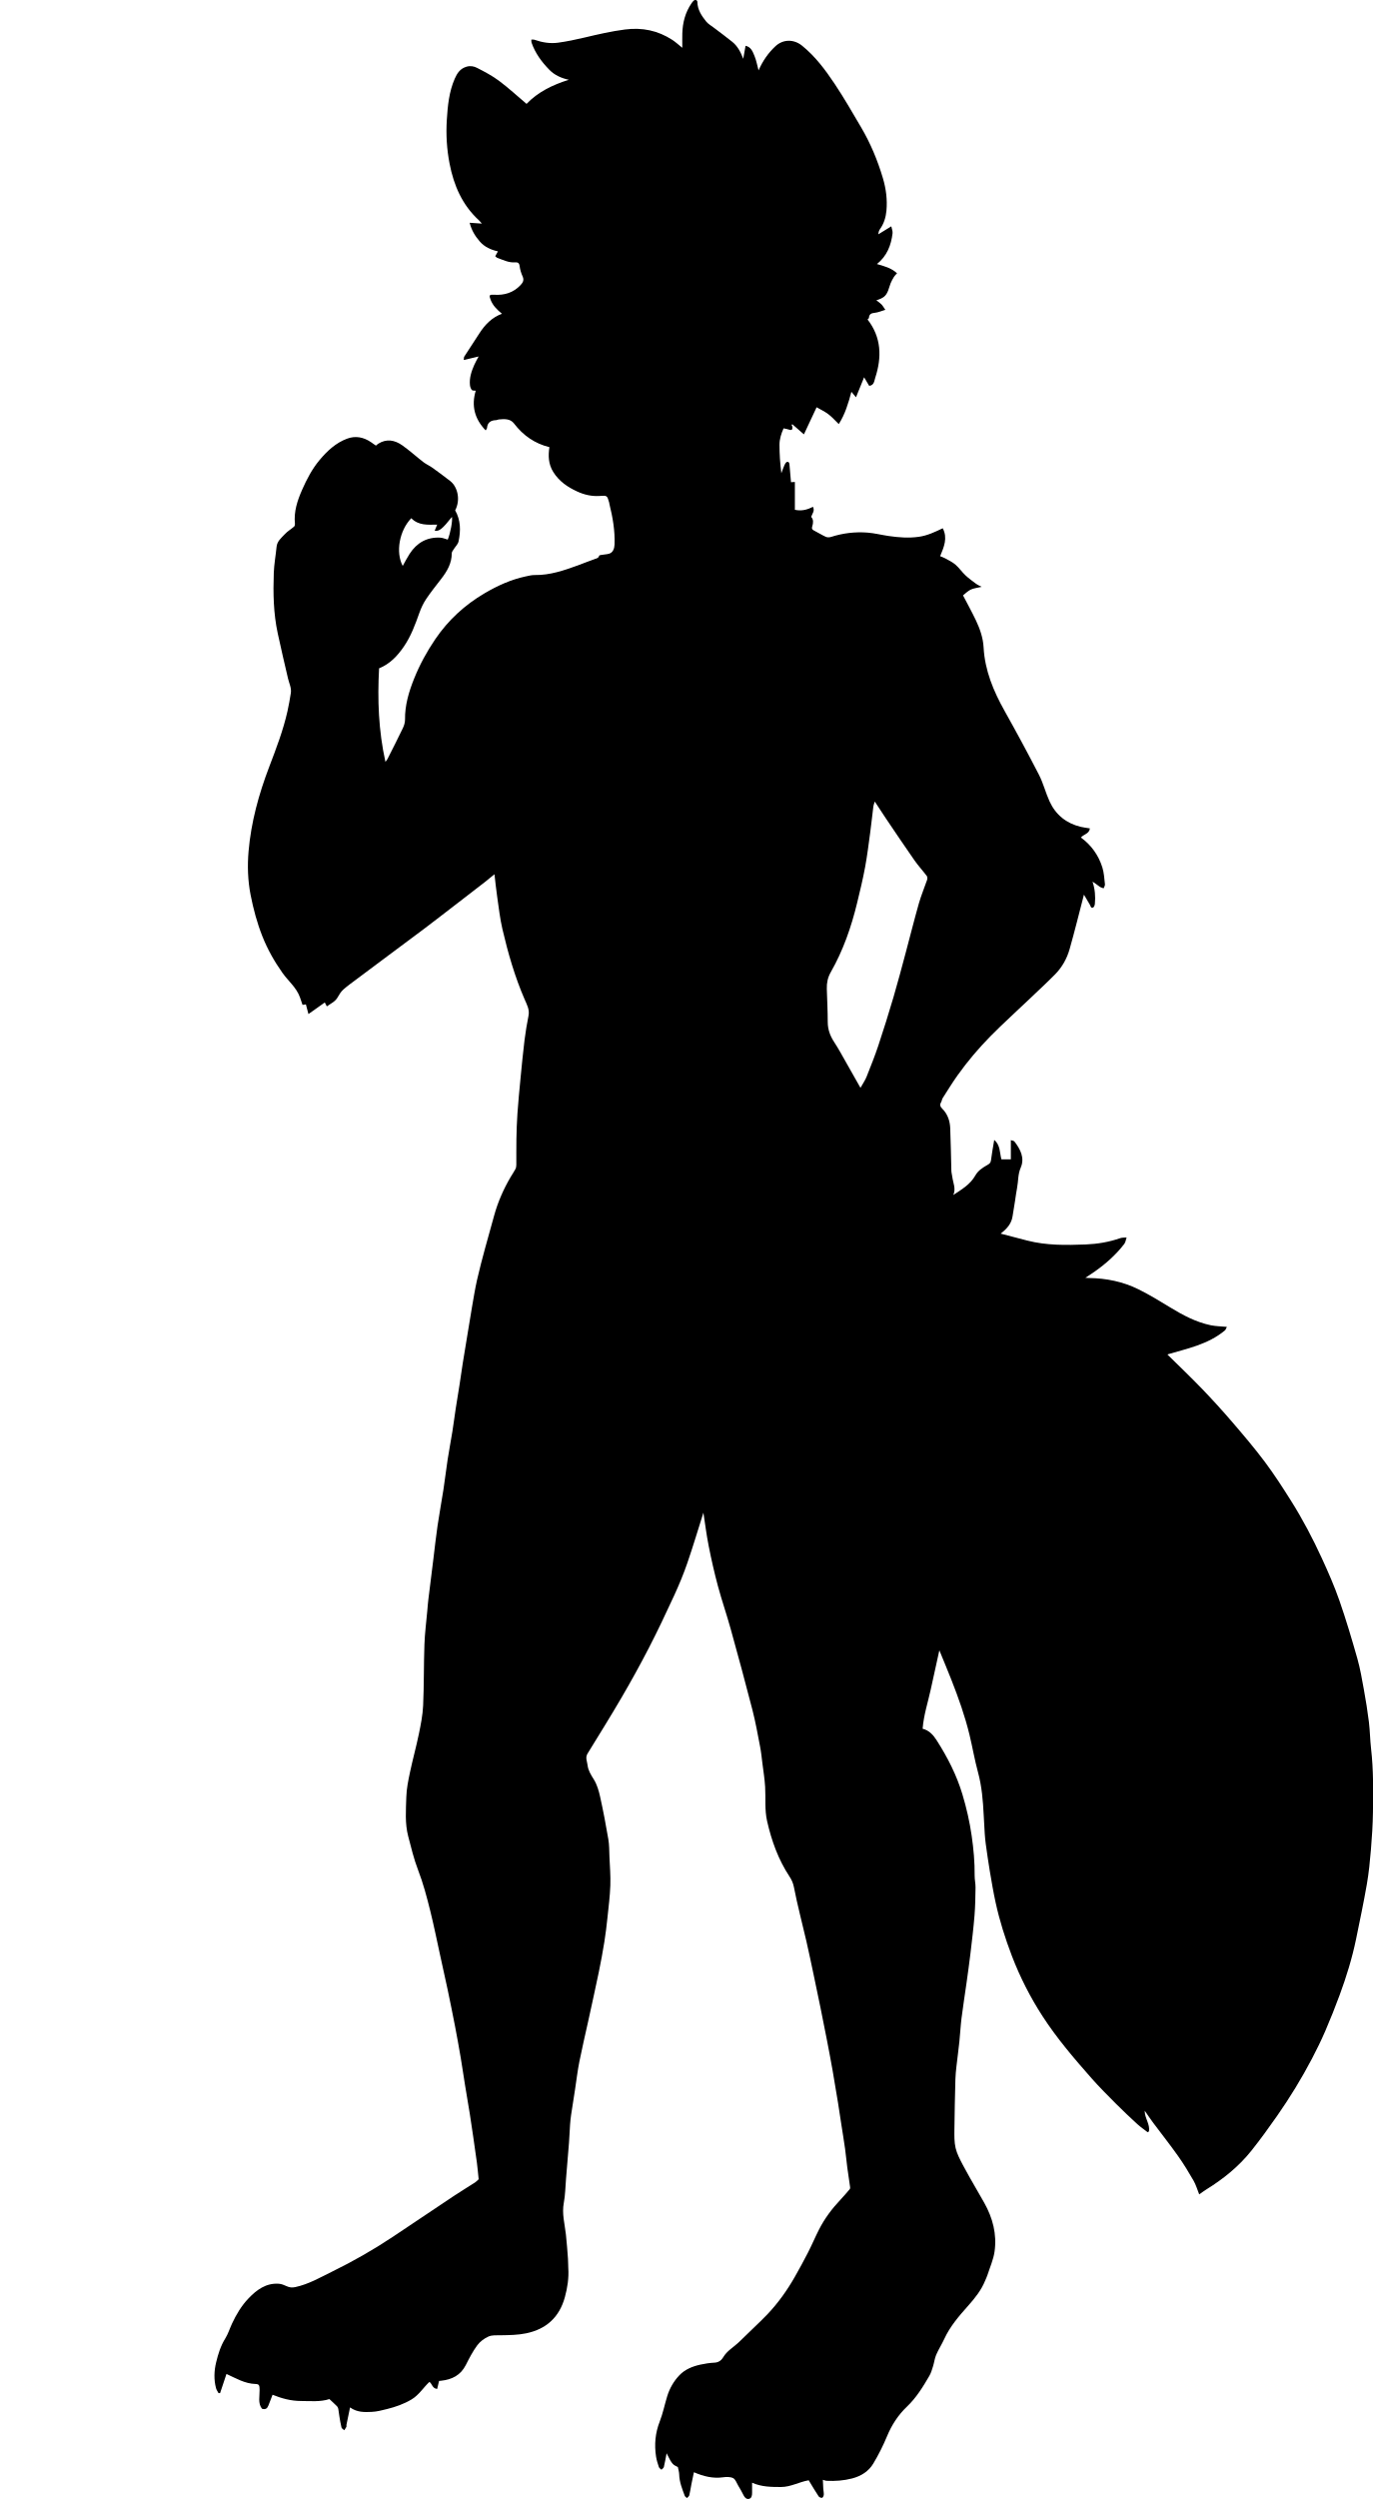
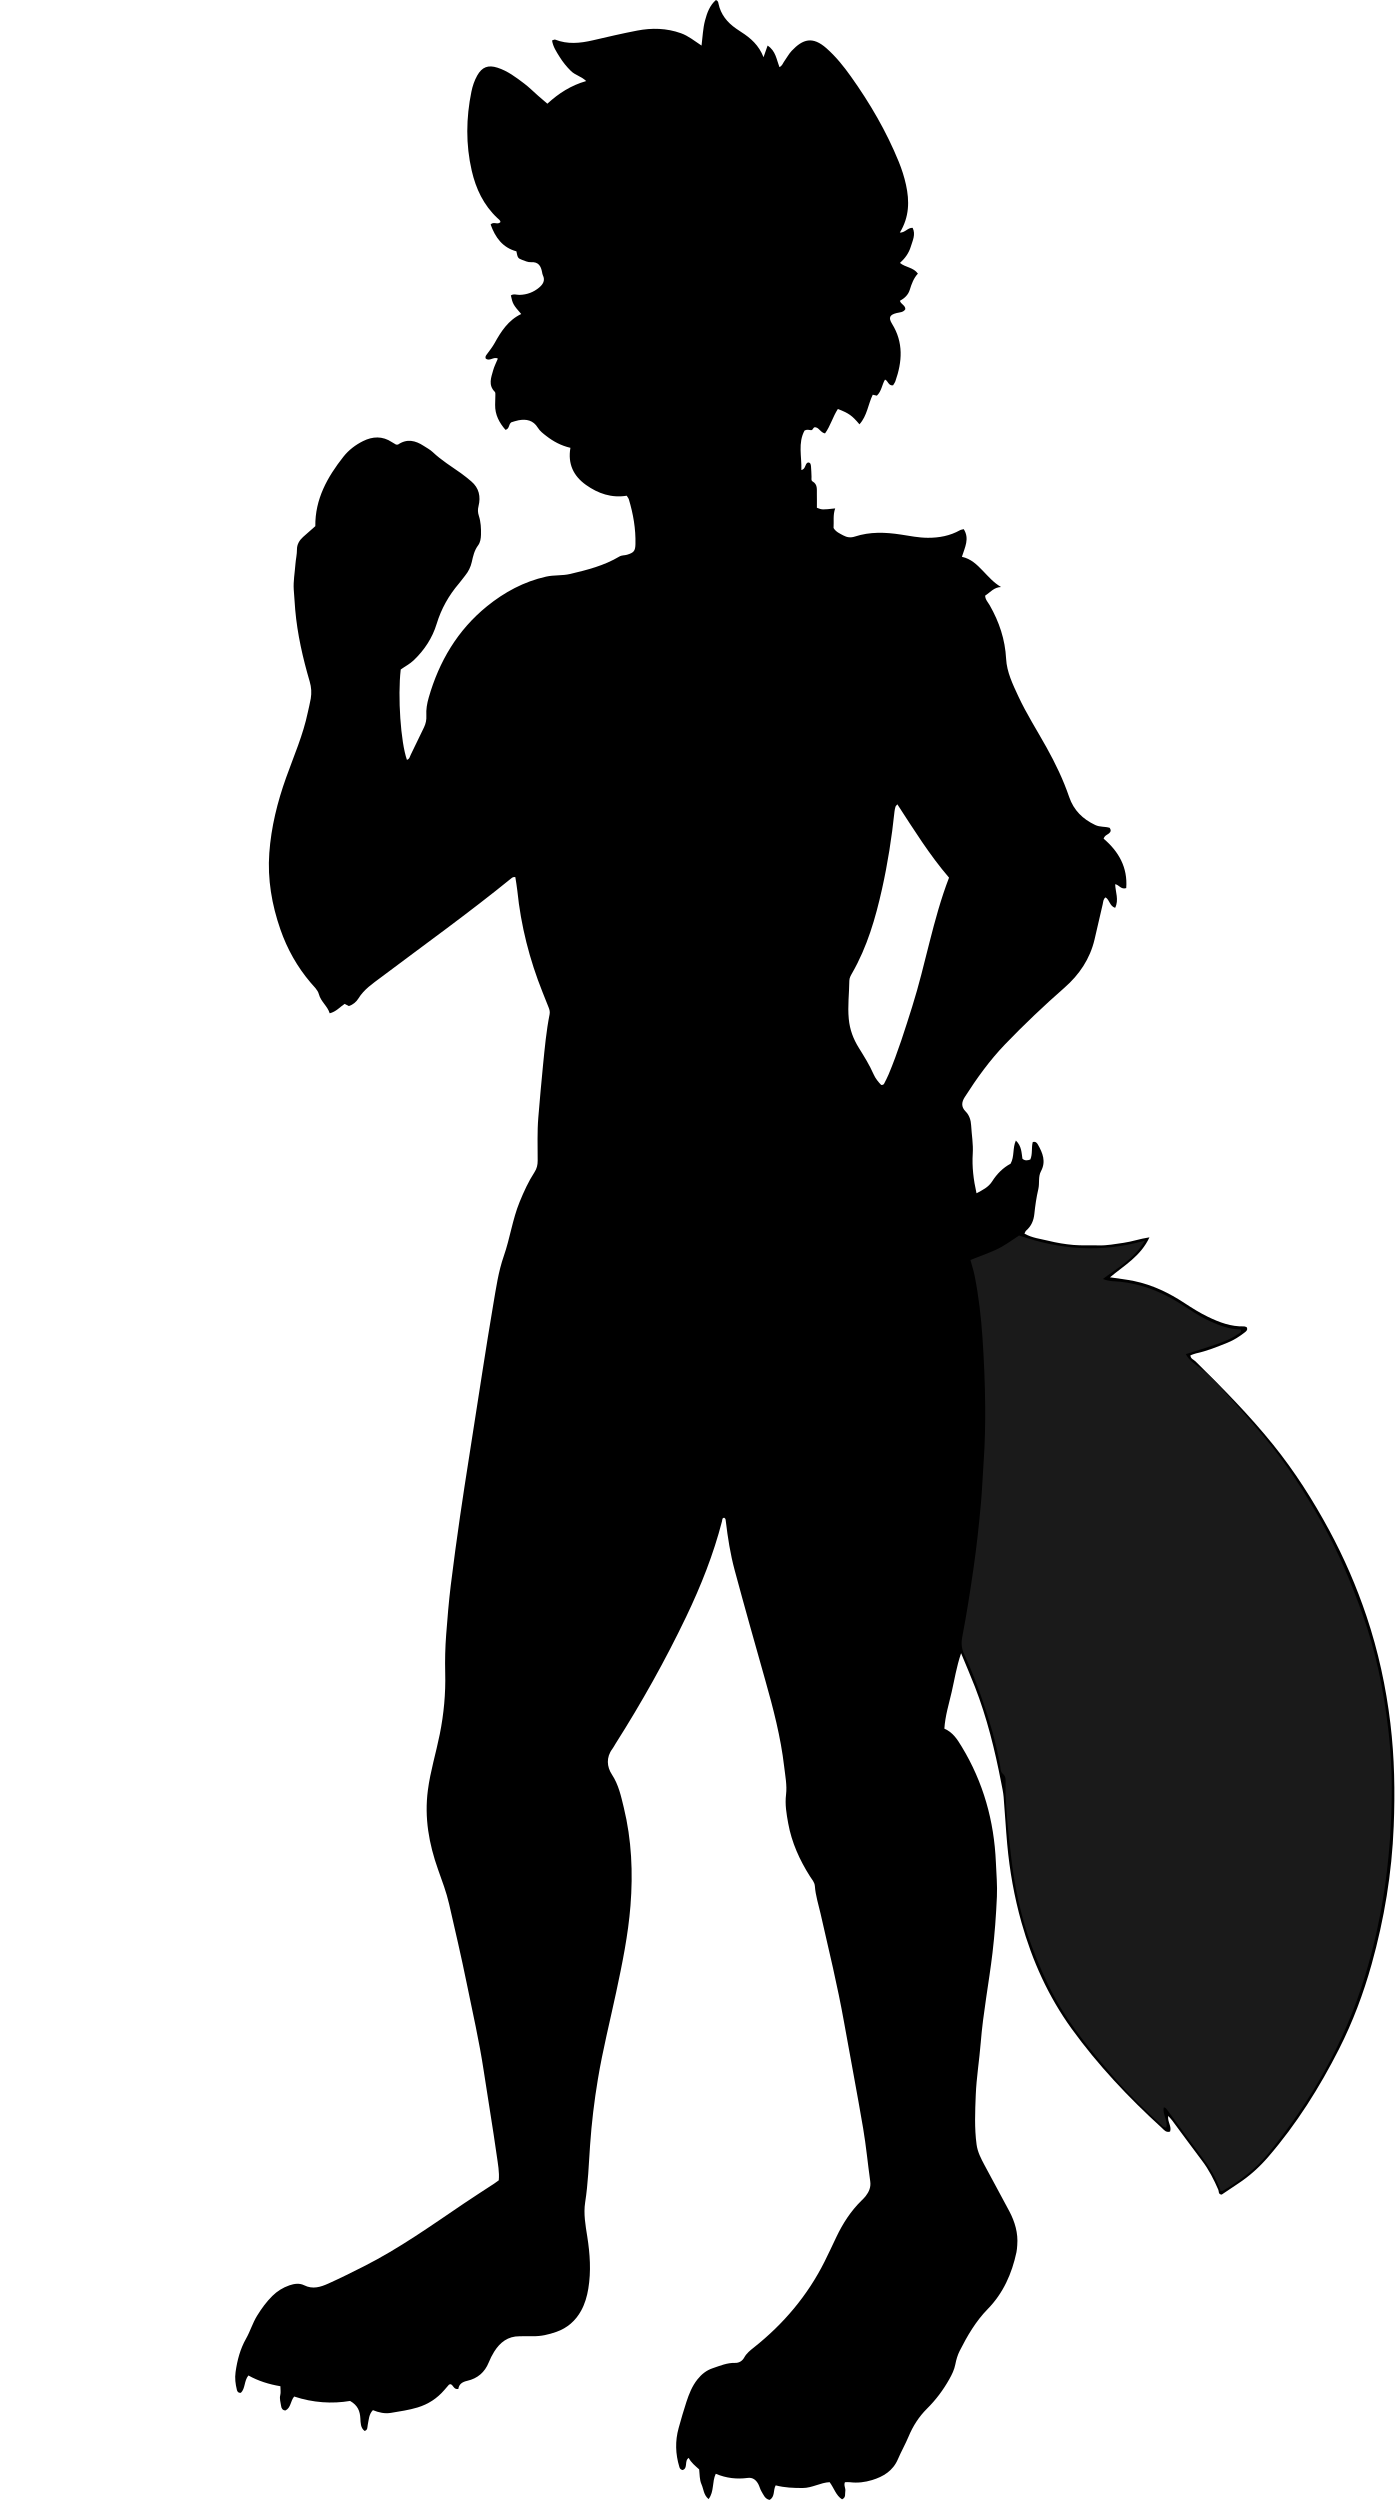
- <svg xmlns="http://www.w3.org/2000/svg" version="1.1" id="Layer_1" x="0px" y="0px" viewBox="0 0 1357.64 2470.24" style="enable-background:new 0 0 1357.64 2470.24;" xml:space="preserve">
+ <svg xmlns="http://www.w3.org/2000/svg" version="1.1" id="Layer_1" x="0px" y="0px" viewBox="0 0 1377.8 2470.23" style="enable-background:new 0 0 1377.8 2470.23;" xml:space="preserve">
+   <style type="text/css">
+ 	.st0{fill:#1A1A1A;}
+ </style>
  <g>
-     <path d="M434.15,2353.54c-0.71,3.01-1.29,5.44-1.87,7.9c-4.92-0.47-4.92-5.12-7.66-6.96c-6.07,5.63-10.29,12.95-17.76,17.39   c-7.58,4.51-15.63,7.31-24.01,9.41c-5.04,1.27-10.19,2.64-15.33,2.85c-6.99,0.29-14.23,0.66-21.39-4.41   c-1.3,6.23-2.45,11.73-3.56,17.23c-0.13,0.64,0.2,1.44-0.07,1.97c-0.58,1.18-1.41,2.25-2.14,3.36c-0.93-0.91-2.42-1.68-2.7-2.75   c-0.93-3.62-1.47-7.34-2.08-11.04c-0.4-2.42-0.62-4.87-1.07-7.28c-0.17-0.91-0.58-1.92-1.21-2.56c-2.38-2.41-4.91-4.68-7.57-7.18   c-9.11,2.95-18.74,1.91-28.32,1.88c-9.78-0.03-19.02-2.56-27.9-6.15c-1.45,3.75-2.81,7.2-4.12,10.66c-1.1,2.9-2.97,4.28-6.38,3.13   c-4.2-5.55-2.19-12.21-2.32-18.49c-0.09-4.41-0.19-5.83-4.02-5.95c-10.6-0.32-19.33-5.61-28.74-9.92   c-2.11,6.31-4.21,12.61-6.31,18.92c-0.51,0.02-1.02,0.03-1.53,0.05c-0.85-1.63-2.02-3.17-2.48-4.9   c-2.26-8.51-1.93-17.11,0.11-25.56c1.98-8.21,4.44-16.24,9.02-23.57c2.82-4.52,4.39-9.79,6.66-14.67   c4.23-9.09,9.39-17.71,16.28-24.93c8.02-8.4,17.26-15.34,29.89-14.52c2.66,0.17,5.37,1.25,7.83,2.4c2.82,1.33,5.34,1.61,8.5,0.94   c13.29-2.82,24.85-9.62,36.82-15.48c20.55-10.08,40.41-21.4,59.47-34.08c20.24-13.47,40.37-27.1,60.61-40.56   c6.92-4.6,14.05-8.88,21.03-13.4c1.36-0.88,2.45-2.19,3.47-3.12c-0.59-5.68-1.04-11.04-1.74-16.38c-1.13-8.59-2.4-17.17-3.65-25.74   c-1.08-7.44-2.15-14.89-3.34-22.31c-1.55-9.67-3.24-19.32-4.8-28.99c-1.44-8.87-2.7-17.78-4.2-26.64   c-1.75-10.29-3.58-20.57-5.56-30.82c-2.38-12.32-4.88-24.62-7.45-36.89c-2.38-11.32-4.92-22.6-7.41-33.89   c-3.18-14.47-6.09-29.01-9.66-43.39c-3.4-13.72-6.99-27.38-12.11-40.66c-4.13-10.72-6.8-22.03-9.73-33.18   c-3.38-12.84-2.26-26.04-1.88-39.06c0.24-8.1,1.92-16.23,3.6-24.21c2.69-12.73,6.2-25.29,8.82-38.04   c1.91-9.27,3.79-18.69,4.21-28.1c0.9-20.07,0.57-40.2,1.28-60.29c0.39-11.16,1.85-22.28,2.84-33.41c0.33-3.77,0.61-7.54,1.07-11.3   c1.62-13.33,3.3-26.66,4.96-39.99c1.35-10.89,2.51-21.81,4.1-32.67c1.75-11.95,3.99-23.83,5.83-35.77   c1.52-9.86,2.63-19.79,4.15-29.66c1.44-9.35,3.24-18.65,4.74-28c1.19-7.43,2.1-14.9,3.24-22.34c1.21-7.91,2.57-15.79,3.8-23.7   c1.11-7.11,2.06-14.24,3.19-21.35c1.59-10,3.28-19.98,4.92-29.96c1.35-8.22,2.64-16.45,4.07-24.65c1.6-9.16,3.05-18.35,5.08-27.42   c2.34-10.47,5.15-20.84,7.92-31.21c2.9-10.83,6.02-21.6,8.98-32.41c3.69-13.46,9.25-26.11,16.28-38.13   c1.56-2.67,3.37-5.21,4.81-7.95c0.64-1.22,0.87-2.78,0.89-4.19c0.08-8.5-0.09-17,0.08-25.5c0.17-8.44,0.43-16.88,1.02-25.3   c0.8-11.32,1.87-22.61,2.97-33.91c1.25-12.91,2.48-25.82,4.05-38.69c0.99-8.1,2.4-16.16,3.96-24.17c1.15-5.92-1.6-10.79-3.75-15.74   c-9.78-22.49-16.53-45.94-22.08-69.73c-2.44-10.47-3.62-21.25-5.17-31.92c-1.06-7.26-1.78-14.56-2.7-22.3   c-3.13,2.56-6.07,5.07-9.12,7.44c-9.82,7.62-19.67,15.2-29.52,22.78c-10.38,7.98-20.72,16.02-31.17,23.9   c-12.01,9.06-24.12,17.98-36.19,26.97c-10.22,7.62-20.44,15.23-30.63,22.89c-4.37,3.28-8.88,6.44-12.93,10.09   c-2.25,2.03-3.96,4.81-5.46,7.5c-2.39,4.3-6.61,6.12-10.75,9.04c-0.8-1.56-1.44-2.79-2-3.88c-5.02,3.56-10.19,7.22-16.17,11.46   c-1.03-3.9-1.81-6.84-2.53-9.57c-1.4,0.23-2.35,0.38-3.3,0.53c-0.89-2.59-1.69-5.04-2.55-7.46c-3.45-9.71-11.57-16.11-17.31-24.2   c-7.98-11.25-14.67-23.1-19.78-35.93c-5.32-13.38-9.01-27.21-11.75-41.26c-2.77-14.2-3.22-28.74-1.98-43.06   c2.48-28.75,10.08-56.38,20.37-83.33c6.9-18.08,13.86-36.18,18.11-55.13c1.32-5.89,2.33-11.85,3.29-17.81   c0.81-5.07-1.62-9.59-2.74-14.35c-3.5-14.9-6.98-29.8-10.2-44.76c-4.24-19.68-4.62-39.68-3.91-59.67   c0.31-8.65,1.92-17.24,2.77-25.88c0.56-5.64,4.79-8.84,8.15-12.49c2.63-2.85,6.14-4.87,9.12-7.44c0.64-0.55,0.98-1.89,0.89-2.8   c-1.26-12.03,2.43-23.07,7.15-33.76c4.55-10.32,9.81-20.4,17.07-29.1c7.54-9.05,16.14-17.14,27.44-21.32   c8.23-3.05,16.16-1.49,23.42,3.41c1.62,1.09,3.2,2.24,4.98,3.5c0.8-0.65,1.49-1.36,2.3-1.87c8.31-5.24,16.43-3.59,23.79,1.6   c7.22,5.09,13.78,11.11,20.79,16.52c2.8,2.16,6.14,3.58,9.02,5.64c5.98,4.28,11.9,8.66,17.69,13.2c7.03,5.51,10.38,18.22,4.79,28.9   c5.53,9.74,5.58,20.23,3.32,30.78c-0.57,2.67-3.07,4.92-4.6,7.41c-0.82,1.34-2.1,2.78-2.09,4.17c0.05,9.92-4.62,17.8-10.39,25.29   c-5.08,6.61-10.33,13.12-14.96,20.03c-2.78,4.15-4.96,8.83-6.65,13.55c-4.18,11.7-8.37,23.3-15.53,33.64   c-6.3,9.1-13.57,16.93-24.34,21.28c-1.69,30.88-0.58,61.64,6.28,92.46c0.75-1.06,1.57-1.94,2.09-2.97   c5.09-10.09,10.25-20.15,15.12-30.34c1.23-2.58,2.19-5.61,2.16-8.41c-0.19-14.21,3.74-27.48,8.93-40.43   c5.54-13.84,12.64-26.87,21.05-39.22c12.79-18.79,29.09-33.74,48.63-45.24c12.72-7.49,26.02-13.56,40.53-16.67   c3.03-0.65,6.14-1.46,9.2-1.41c15.06,0.23,28.94-4.58,42.78-9.61c5.66-2.06,11.22-4.39,16.91-6.34c1.83-0.63,3.39-0.88,3.93-3.18   c0.13-0.56,2.28-0.71,3.52-0.93c2.24-0.41,4.61-0.41,6.72-1.16c3.39-1.22,4.83-4.83,4.99-8.99c0.5-13.61-1.81-26.82-5.06-39.94   c-0.12-0.48-0.12-0.98-0.25-1.45c-2.08-7.3-2.07-7.03-9.74-6.55c-7.63,0.48-15.03-1.25-21.92-4.43c-9.46-4.36-17.84-10-23.61-19.24   c-4.91-7.86-5.11-15.97-3.85-24.59c-14.36-3.5-25.9-11.45-34.99-23.39c-3.74-4.92-9.64-4.51-15.2-3.97   c-0.79,0.08-1.55,0.64-2.33,0.66c-5.14,0.14-8.69,2.04-9.17,7.73c-0.06,0.72-0.73,1.39-1.31,2.42   c-11.05-11.43-14.29-24.43-9.83-39.25c-1.37-0.2-3.22,0.08-3.83-0.66c-1.06-1.29-1.72-3.17-1.89-4.87   c-0.73-7.07,1.47-13.61,4.24-19.95c1.21-2.77,2.78-5.38,4.33-8.34c-4.9,1.16-9.54,2.26-14.71,3.49c0.23-1.77,0.09-2.71,0.48-3.32   c4.94-7.68,9.99-15.28,14.93-22.96c5.54-8.62,12.35-15.77,22.38-19.44c-4.8-3.94-8.96-8.01-11.18-13.71   c-1.79-4.59-1.35-5.41,3.34-5.09c10.22,0.69,19.17-1.98,26.33-9.67c2.3-2.47,3.54-4.84,1.95-8.39c-1.45-3.24-2.56-6.78-2.98-10.28   c-0.39-3.25-1.92-3.85-4.6-3.66c-6.28,0.43-11.75-2.44-17.42-4.43c-0.74-0.26-1.32-1.01-2.1-1.64c0.92-1.65,1.69-3.03,2.67-4.8   c-6.94-1.54-13.19-4.29-17.98-9.82c-4.55-5.25-8.09-10.94-9.98-18.46c4.19,0.28,7.89,0.53,12.06,0.81   c-1.04-1.17-1.87-2.29-2.87-3.21c-16.5-15.14-24.86-34.42-29.04-56.01c-2.79-14.39-3.64-28.9-2.73-43.39   c0.87-13.81,2.18-27.74,7.87-40.69c2.34-5.33,5.3-9.91,11.58-11.77c3.91-1.16,7.42-0.4,10.42,1.13c7.5,3.84,15.07,7.83,21.8,12.85   c9.36,6.99,17.97,14.98,27.16,22.76c11.09-11.56,25.55-18.8,41.85-23.82c-7.69-1.62-14.28-4.74-19.27-9.84   c-7.56-7.71-14-16.41-17.6-26.83c-0.32-0.93-0.17-2.03-0.23-3.04c1.01,0.03,2.11-0.17,3.02,0.14c7.57,2.63,15.41,3.98,23.3,2.92   c8.87-1.2,17.68-3.07,26.4-5.13c13.18-3.12,26.31-6.15,39.8-7.91c17.04-2.22,32.55,0.96,46.85,10.25c3.28,2.13,6.17,4.85,9.9,7.82   c0-5.06-0.11-9.64,0.02-14.22c0.31-10.66,2.9-20.66,8.97-29.59c0.64-0.94,1.31-1.91,2.15-2.67c1.56-1.42,3.73-0.81,3.77,1.19   c0.15,7.69,4.16,13.66,8.66,19.27c1.99,2.49,5.02,4.16,7.61,6.15c6.1,4.68,12.35,9.18,18.31,14.04   c5.24,4.27,8.24,10.09,10.77,16.71c0.75-4.2,1.49-8.39,2.29-12.86c5.6,1.19,7.16,6.03,8.9,10.22c1.76,4.24,2.55,8.88,3.96,14.1   c4.19-9.5,9.58-17.23,16.64-23.84c7.65-7.16,18.27-7.12,26.34-0.61c13.12,10.58,23.01,23.92,32.22,37.69   c9.32,13.95,17.68,28.56,26.2,43.04c9.31,15.81,16.31,32.65,21.54,50.23c3.13,10.52,4.51,21.31,3.51,32.2   c-0.59,6.46-2.48,12.77-6.41,18.24c-0.92,1.28-1.43,2.86-1.64,5.1c4.02-2.47,8.04-4.94,12.86-7.9c0.51,2.65,1.48,4.81,1.24,6.84   c-1.39,11.86-5.52,22.45-15.42,30.45c7.02,2.03,14.06,3.78,19.85,9.1c-1.12,1.27-2.25,2.24-2.99,3.45   c-1.25,2.03-2.41,4.15-3.33,6.35c-1,2.4-1.54,4.98-2.52,7.39c-2.18,5.39-4.54,7.3-11.62,9.54c1.87,1.47,3.67,2.6,5.1,4.08   c1.3,1.35,2.21,3.07,3.78,5.33c-3.98,1.18-7.15,2.62-10.43,2.94c-3.46,0.33-5.55,1.28-5.78,5c-0.03,0.53-0.82,1-1.36,1.62   c13.72,17.67,14.24,37.25,7.59,57.58c-0.96,2.95-1.06,7.55-5.99,8c-1.72-2.9-3.37-5.68-5.02-8.46c-2.57,6.34-5.08,12.51-8.02,19.77   c-2.08-2.47-3.26-3.88-4.54-5.41c-2.95,11.05-6.27,22.25-12.49,31.9c-3.64-3.51-6.69-7.04-10.33-9.78   c-3.62-2.73-7.84-4.68-11.58-6.85c-4.09,8.73-8.1,17.28-12.56,26.8c-4.14-3.63-7.79-6.82-11.44-10.02   c-0.25,0.23-0.49,0.45-0.74,0.68c0.28,0.7,0.79,1.4,0.81,2.11c0.08,2.05-0.32,3.62-3.07,2.61c-1.65-0.61-3.45-0.83-5.65-1.33   c-2.3,5.12-4.08,10.55-4.06,16.24c0.02,9.27,0.6,18.53,1.86,28.11c1.03-2.76,1.94-5.57,3.15-8.25c0.53-1.18,1.61-2.88,2.57-2.96   c2.18-0.19,2.24,1.78,2.37,3.53c0.4,5.42,0.93,10.83,1.44,16.56c0.78-0.05,1.95-0.12,3.83-0.23c0,9.26,0,18.26,0,27.51   c6.17,1.39,12.11,0.15,17.84-3.01c2.1,4.05-0.61,6.65-1.74,9.98c2.44,2.63,2.13,6.09,1.09,9.33c-0.73,2.29-0.23,3.23,1.76,4.23   c3.94,1.98,7.67,4.39,11.68,6.21c1.45,0.66,3.58,0.56,5.16,0.06c11.75-3.76,23.81-5.2,36.04-4.25c6.97,0.54,13.84,2.32,20.78,3.33   c9.96,1.45,19.87,2.24,30.01,0.8c8.47-1.2,15.86-4.73,23.6-8.44c5.02,9.69,1.25,18.33-2.58,27.62c1.74,0.74,3.68,1.36,5.41,2.34   c3.37,1.9,6.97,3.61,9.85,6.12c3.58,3.13,6.32,7.21,9.8,10.48c3.33,3.13,7.1,5.8,10.77,8.55c1.24,0.93,2.74,1.51,5.19,2.81   c-4.44,1.06-7.85,1.36-10.76,2.73c-2.82,1.33-5.13,3.76-7.65,5.69c4.08,7.86,8.68,16.13,12.74,24.66   c4.01,8.42,7.1,17.33,7.61,26.65c1.24,22.99,9.79,43.34,20.85,63.07c11.66,20.8,23.02,41.79,33.92,63   c4.29,8.35,6.55,17.71,10.47,26.28c6.09,13.28,16.54,21.7,30.81,25.15c2.85,0.69,5.79,0.99,9.04,1.53   c-0.49,5.33-6.07,5.77-8.88,9.02c10.29,7.5,17.38,17.42,21.18,29.39c1.71,5.38,1.97,11.23,2.62,16.9c0.14,1.25-0.86,2.64-1.33,3.97   c-1.28-0.52-2.7-0.83-3.81-1.59c-2.36-1.63-4.55-3.5-7.13-5.09c2.37,7.3,3.04,14.64,2.29,22.09c-0.13,1.28-0.84,3.18-1.78,3.57   c-2.21,0.91-2.38-1.51-3.15-2.8c-2.07-3.47-4.1-6.96-5.86-9.95c-4.68,17.94-9.11,36.02-14.2,53.92   c-2.65,9.32-7.42,17.84-14.29,24.81c-7.97,8.08-16.31,15.79-24.53,23.62c-13.09,12.46-26.52,24.58-39.23,37.42   c-11.91,12.04-22.87,25.01-32.72,38.82c-5.2,7.3-9.89,14.96-14.71,22.51c-0.77,1.2-0.84,2.85-1.58,4.08   c-1.61,2.66-0.77,4.49,1.26,6.52c5.24,5.23,7.46,11.95,7.77,19.09c0.61,14.01,0.71,28.04,1.12,42.05c0.06,2.11,0.68,4.19,0.95,6.3   c0.77,5.85,3.8,11.5,0.95,17.76c8.49-5.6,16.84-10.53,21.75-19.23c2.79-4.95,7.39-7.87,12.09-10.53c2.02-1.15,3.15-2.09,3.45-4.59   c0.78-6.46,2.02-12.87,3.22-20.16c6.17,5.4,5.29,12.6,7.09,19.25c2.72,0,5.79,0,9.33,0c0-6.11,0-12.2,0-18.99   c1.61,0.59,2.96,0.65,3.51,1.34c5.99,7.66,10.36,16.38,6.27,25.81c-2.9,6.68-2.33,13.4-3.62,20.03c-0.84,4.33-1.36,8.72-2.05,13.08   c-0.79,5-1.67,9.99-2.41,15c-1.09,7.32-5.53,12.37-11.81,17.16c9.18,2.39,17.8,4.68,26.44,6.89c18.97,4.85,38.36,4.58,57.66,3.82   c11.52-0.45,23.04-2.36,34.09-6.21c1.97-0.68,4.23-0.51,6.36-0.74c-0.73,2.16-0.95,4.71-2.27,6.42   c-8.31,10.81-18.42,19.75-29.56,27.54c-2.62,1.83-5.32,3.55-8.95,5.96c1.95,0.11,2.83,0.19,3.7,0.2   c17.08,0.25,33.56,3.57,48.84,11.16c10.77,5.34,21.1,11.62,31.38,17.9c12.58,7.69,25.49,14.57,40.04,17.61   c4.95,1.04,10.12,1.06,15.98,1.61c-0.77,1.45-1.07,2.78-1.9,3.48c-8.23,6.94-17.83,11.56-27.84,15.1   c-9.32,3.31-18.97,5.68-28.47,8.49c-0.28,0.08-0.46,0.47-0.42,0.42c11.4,11.25,23,22.27,34.1,33.79   c10.31,10.7,20.32,21.72,30.01,32.99c11.01,12.82,21.99,25.72,32.11,39.23c9.27,12.39,17.69,25.46,25.94,38.57   c11.42,18.14,21.41,37.12,30.35,56.58c6.32,13.76,12.45,27.67,17.42,41.95c6.58,18.88,12.27,38.08,17.73,57.32   c2.84,10.01,4.58,20.35,6.44,30.6c1.92,10.61,3.66,21.27,4.97,31.96c1.08,8.82,1.14,17.76,2.16,26.58   c2.4,20.83,2.13,41.73,1.85,62.61c-0.17,12.38-0.97,24.76-2,37.1c-0.95,11.43-2.08,22.89-4.04,34.18   c-3.15,18.14-6.94,36.17-10.65,54.21c-3.88,18.85-9.55,37.2-16.2,55.23c-4.39,11.91-9.09,23.72-14.12,35.37   c-4.08,9.45-8.62,18.72-13.4,27.84c-10.25,19.52-21.77,38.31-34.39,56.39c-8.14,11.65-16.49,23.18-25.34,34.3   c-12.41,15.59-27.76,27.96-44.67,38.42c-2.32,1.43-4.5,3.1-6.99,4.82c-1.86-4.61-3.21-9.44-5.63-13.65   c-4.78-8.33-9.81-16.57-15.37-24.41c-7.84-11.07-16.29-21.71-24.41-32.58c-2.82-3.78-5.44-7.71-8.47-12.04   c-0.07,7.42,5.47,13.37,4.21,20.42c-0.42,0.28-0.85,0.57-1.27,0.85c-3.39-2.63-6.98-5.04-10.13-7.93   c-7.21-6.61-14.35-13.32-21.25-20.25c-8.2-8.23-16.44-16.45-24.12-25.16c-17.23-19.56-34.21-39.34-48.43-61.29   c-12.2-18.83-22.32-38.67-30.35-59.64c-6.59-17.21-12.14-34.72-16.07-52.7c-2.26-10.35-4.02-20.81-5.79-31.26   c-1.5-8.86-2.72-17.78-3.97-26.68c-0.48-3.41-0.79-6.86-1.02-10.3c-0.41-6.1-0.73-12.2-1.03-18.3c-0.7-14.25-1.84-28.39-5.63-42.29   c-3.32-12.18-5.42-24.69-8.39-36.97c-4.51-18.71-10.98-36.79-18.02-54.67c-3.69-9.38-7.61-18.67-11.81-28.96   c-2.95,13.42-5.76,26.1-8.53,38.8c-2.77,12.71-6.94,25.15-8.01,38.73c6.67,1.7,10.65,6.38,13.99,11.62   c10.64,16.66,19.62,34.15,25.33,53.15c4.04,13.43,7.16,27.06,9.17,40.98c1.89,13.09,3.09,26.18,2.95,39.41   c-0.04,3.93,0.93,7.87,0.88,11.8c-0.13,9.27-0.27,18.56-1.02,27.8c-1.01,12.43-2.51,24.82-3.98,37.2   c-1.18,9.91-2.58,19.8-3.96,29.68c-1.61,11.5-3.45,22.97-4.9,34.49c-0.96,7.66-1.3,15.4-2.11,23.09   c-0.85,8.15-1.98,16.27-2.89,24.41c-0.47,4.25-0.94,8.53-1.05,12.8c-0.42,16.6-0.83,33.2-0.98,49.8   c-0.06,6.09-0.2,12.39,1.18,18.24c1.36,5.77,4.31,11.25,7.08,16.58c4.06,7.81,8.58,15.39,12.93,23.06   c2.74,4.83,5.56,9.61,8.28,14.45c8.45,15.03,12.68,31.16,10.22,48.3c-1.14,7.94-4.58,15.55-7.06,23.28   c-0.59,1.85-1.5,3.61-2.24,5.42c-3.82,9.42-10.03,17.2-16.7,24.7c-9.06,10.17-17.99,20.41-23.75,32.99   c-2.43,5.31-5.65,10.27-7.96,15.62c-1.52,3.53-1.92,7.52-3.08,11.23c-1.01,3.24-1.96,6.61-3.65,9.52   c-6.34,10.92-12.88,21.62-22.22,30.51c-8.57,8.16-15,17.98-19.6,29.11c-3.86,9.32-8.45,18.44-13.63,27.1   c-4.6,7.7-11.97,12.36-20.81,14.7c-8.4,2.22-16.88,2.78-25.48,2.39c-0.94-0.04-1.86-0.51-3.59-1.01c0.14,3.12,0.22,5.99,0.41,8.84   c0.13,1.96,0.63,3.93,0.51,5.86c-0.07,1.12-0.91,2.93-1.68,3.09c-1.04,0.21-2.82-0.55-3.43-1.46c-3.08-4.6-5.88-9.39-8.77-14.12   c-0.33-0.54-0.64-1.1-1-1.73c-9.42,1.56-17.81,6.67-27.51,6.64c-9.55-0.02-19.05-0.03-28.51-4.24c0,3.61-0.02,6.74,0,9.88   c0.02,2.58-0.33,5.42-3.04,6.08c-2.23,0.54-4.18-1.01-5.33-3.43c-1.6-3.36-3.53-6.57-5.43-9.78c-1.51-2.56-2.63-6.11-4.91-7.26   c-2.78-1.4-6.67-1.32-9.94-0.86c-9.94,1.4-19.08-0.79-28.88-4.99c-0.78,3.69-1.67,7.72-2.46,11.76c-0.73,3.68-1.23,7.4-2.11,11.04   c-0.25,1.03-1.48,1.81-2.27,2.71c-0.76-0.72-1.89-1.31-2.22-2.19c-2.54-6.87-5.33-13.68-5.5-21.21c-0.05-2.41-0.85-4.81-1.31-7.23   c-4.69-2.46-5.33-1.73-11.13-13.62c-0.89,4.6-1.65,9.14-2.72,13.6c-0.24,1.02-1.57,1.77-2.4,2.65c-0.87-0.86-2.17-1.58-2.52-2.62   c-1.14-3.37-2.25-6.82-2.79-10.32c-1.83-11.86-0.82-23.35,3.63-34.71c3.13-7.99,4.83-16.54,7.33-24.78   c2.41-7.93,6.5-15.08,12.17-21.01c5.52-5.77,12.92-8.73,20.65-10.44c4.61-1.02,9.34-1.73,14.05-1.95c4.02-0.19,6.82-2.36,8.5-5.23   c3.79-6.5,10.25-9.95,15.41-14.86c7.27-6.92,14.44-13.94,21.63-20.93c2.27-2.21,4.52-4.44,6.7-6.74   c10.66-11.22,19.57-23.74,27.2-37.16c4.52-7.95,8.91-15.99,13.07-24.13c3.79-7.42,7.03-15.12,10.8-22.54   c5.54-10.88,12.78-20.57,21.17-29.43c3.21-3.38,6.21-6.96,9.24-10.51c0.36-0.43,0.43-1.28,0.34-1.9   c-0.9-6.47-1.93-12.92-2.79-19.39c-0.81-6.18-1.33-12.4-2.19-18.57c-1.13-8.09-2.48-16.15-3.73-24.22   c-1.09-7.11-2.1-14.23-3.26-21.33c-1.73-10.64-3.48-21.27-5.35-31.88c-1.79-10.11-3.71-20.21-5.66-30.29   c-2.04-10.56-4.15-21.11-6.3-31.66c-2.18-10.7-4.41-21.38-6.67-32.06c-2.4-11.31-4.73-22.64-7.33-33.91   c-4.09-17.76-8.82-35.38-12.28-53.26c-0.82-4.21-2.35-7.43-4.49-10.68c-11-16.71-17.6-35.12-22.02-54.52   c-2.59-11.34-1.29-22.74-1.97-34.1c-0.47-7.84-1.75-15.62-2.73-23.43c-0.67-5.36-1.19-10.76-2.22-16.05   c-2.35-12.15-4.5-24.38-7.58-36.35c-6.88-26.78-14.13-53.47-21.52-80.12c-3.95-14.26-8.83-28.26-12.67-42.55   c-3.5-13.04-6.48-26.25-9.1-39.51c-2.22-11.19-3.61-22.55-5.21-32.89c-5.11,16.11-10.15,33.12-15.93,49.88   c-3.76,10.91-8.21,21.63-13.04,32.12c-7.99,17.37-16.19,34.67-24.95,51.67c-8.52,16.54-17.54,32.85-26.91,48.92   c-10.92,18.73-22.41,37.13-33.76,55.61c-2.43,3.95-0.37,7.69,0.06,11.46c0.6,5.25,3.35,9.54,6.17,14.05   c3.19,5.11,4.96,11.35,6.28,17.34c3.07,13.84,5.7,27.79,8.07,41.78c0.96,5.66,0.86,11.51,1.1,17.28c0.4,9.43,1.21,18.89,0.88,28.3   c-0.38,10.66-1.72,21.29-2.84,31.91c-0.84,7.98-1.79,15.96-3.06,23.88c-1.61,9.98-3.43,19.94-5.48,29.83   c-3.37,16.27-6.98,32.48-10.52,48.71c-2.92,13.36-6.1,26.67-8.76,40.09c-1.78,8.97-2.82,18.08-4.21,27.13   c-1.29,8.4-2.65,16.78-3.9,25.19c-0.48,3.25-0.82,6.52-1.05,9.8c-0.42,5.93-0.6,11.87-1.06,17.8c-0.92,11.97-1.95,23.94-2.95,35.91   c-0.66,7.87-0.71,15.85-2.18,23.57c-2.04,10.72,0.93,20.85,2.07,31.22c0.88,8.01,1.45,16.05,2.06,24.09   c0.23,3.02,0.1,6.06,0.3,9.08c0.66,9.86-0.81,19.55-3.4,28.93c-5.39,19.54-18.11,31.47-38.22,35.65   c-8.36,1.74-16.69,1.78-25.1,1.93c-4.1,0.07-8.63-0.33-12.18,1.24c-4.22,1.87-8.42,5.03-11.15,8.72c-4.42,6-7.89,12.75-11.27,19.43   c-5.14,10.16-13.75,14.43-24.49,15.56C435.37,2353.43,434.73,2353.49,434.15,2353.54z M850.86,1075.32   c2.5-4.47,4.62-7.44,5.93-10.73c4.09-10.28,8.22-20.56,11.71-31.05c5.3-15.89,10.28-31.9,15.02-47.97   c4.28-14.51,8.11-29.14,12.04-43.75c4.39-16.34,8.47-32.77,13.1-49.04c2.22-7.81,5.46-15.32,8.07-23.03   c0.39-1.15,0.36-2.98-0.31-3.87c-3.94-5.24-8.43-10.07-12.18-15.44c-9.72-13.91-19.16-28.01-28.67-42.07   c-3.53-5.22-6.93-10.52-10.56-16.04c-0.57,1.87-1.21,3.23-1.39,4.66c-1.07,8.45-1.93,16.94-3.07,25.38   c-1.58,11.67-3,23.37-5.15,34.94c-2.2,11.84-5.03,23.56-7.88,35.27c-5.79,23.86-13.79,46.95-26.01,68.33   c-3.05,5.33-4.11,10.68-3.94,16.53c0.31,10.93,0.9,21.87,0.91,32.8c0,7.56,2.5,14.04,6.58,20.18c2.16,3.26,4.13,6.65,6.07,10.05   C837.55,1051.77,843.94,1063.1,850.86,1075.32z M406.67,512.23c-11.78,12.17-15.67,33.67-8.46,47.18c2.34-4.13,4.38-8.2,6.85-11.99   c7.08-10.88,17.05-16.63,30.21-15.97c2.52,0.13,4.99,1.28,7.46,1.96c2.7-6.55,4.92-18.67,4.16-22.46   c-9.61,12.08-12.61,14.46-17.06,13.65c0.89-2.18,1.8-4.43,2.45-6.02C422.84,518.73,413.83,519.57,406.67,512.23z" />
+     <path d="M509.2,866.68c-1.7-0.35-2.83,0.23-3.9,1.11c-41.83,34.05-85.68,65.47-128.77,97.87c-8.24,6.2-16.82,11.84-22.42,20.97   c-2.02,3.3-5.24,6.06-9.38,7.47c-1.29-0.67-2.75-1.42-4.19-2.17c-4.68,3.05-8.32,7.7-14.78,9.31c-2.09-7.14-8.71-11.41-10.72-19   c-1.11-4.17-5.06-7.71-8.07-11.24c-13.31-15.66-23.16-33.18-29.91-52.61c-8.52-24.5-12.82-49.64-10.97-75.48   c1.83-25.65,8.01-50.48,16.67-74.7c7.6-21.28,16.76-42.06,21.38-64.33c0.94-4.55,2.17-9.06,2.92-13.64   c0.91-5.61,0.63-11.04-1.02-16.71c-6.82-23.31-12.25-46.94-14.36-71.23c-0.57-6.61-1.03-13.26-1.44-19.84   c-0.51-8.2,1.04-16.52,1.64-24.8c0.36-4.96,1.58-9.8,1.55-14.85c-0.03-4.85,2.4-8.95,6.01-12.2c3.94-3.56,7.95-7.03,12.13-10.71   c-0.33-26.66,11.84-48.45,27.79-68.66c5.24-6.64,11.99-11.72,19.4-15.41c9.39-4.69,19.2-5.18,28.48,1.05   c1.37,0.92,2.85,1.69,4.09,2.42c0.89-0.05,1.69,0.16,2.14-0.15c8.73-5.87,17.01-3.92,25.1,1.37c3.07,2,6.41,3.73,9.04,6.22   c8.5,8.05,18.42,14.14,27.89,20.85c3.52,2.5,6.86,5.27,10.16,8.05c7.74,6.53,9.47,15.14,7.18,24.4c-0.87,3.5-0.75,6.35,0.29,9.56   c1.98,6.09,2.28,12.38,2.13,18.74c-0.09,3.78-0.71,7.67-2.8,10.46c-3.78,5.03-5,10.69-6.3,16.53c-1.09,4.92-3.31,9.4-6.52,13.35   c-2.1,2.58-4,5.33-6.15,7.86c-10.07,11.8-17.48,24.94-22.03,39.89c-4.24,13.91-12.04,25.82-22.64,35.95   c-3.93,3.75-8.66,6.11-12.86,9.14c-3.1,27.03-0.03,71.84,6.12,89.27c2.62-0.74,2.89-3.26,3.84-5.18   c4.4-8.96,8.75-17.95,13.05-26.95c1.75-3.66,2.56-7.52,2.3-11.62c-0.37-6.05,0.68-11.96,2.34-17.74   c10.27-35.78,28.48-66.65,57.6-90.26c17.21-13.95,36.49-24.38,58.41-29.28c7.83-1.75,15.9-0.78,23.75-2.63   c16.83-3.97,33.55-8.22,48.57-17.19c2.5-1.49,5.15-1.04,7.66-1.81c6.67-2.04,8.11-3.68,8.28-10.47c0.37-15.11-2.18-29.8-6.51-44.22   c-0.36-1.21-1.3-2.25-2.12-3.62c-15.02,2.41-28.17-2.1-40.2-10.64c-12.5-8.88-18.16-20.92-15.42-36.69   c-9.36-2.19-16.84-6.29-23.7-11.6c-3.16-2.45-6.38-4.81-8.53-8.31c-4.46-7.28-11.22-8.77-19.02-7.31c-2.59,0.49-5.1,1.42-7.13,1.99   c-2.95,2.05-1.57,6.37-5.79,7.49c-6.08-7.01-10.41-14.9-10.23-24.77c0.05-3,0.22-5.99,0.22-8.99c0-1.29,0.21-3.07-0.51-3.79   c-6.75-6.72-3.64-14.17-1.63-21.41c1.05-3.79,2.93-7.35,4.61-11.44c-4.04-2.35-8.24,3.19-12.01-0.12   c-0.73-1.85,0.36-3.06,1.36-4.42c2.55-3.49,5.28-6.9,7.37-10.66c6.51-11.72,13.61-22.83,26.37-28.87   c-7.88-9.02-8.45-10.06-10.23-18.36c2.76-1.92,5.8-0.47,8.68-0.55c7.3-0.2,13.73-2.61,19.25-7.24c3.78-3.17,6.25-7,3.66-12.24   c-0.43-0.87-0.55-1.92-0.74-2.9c-1.13-6.16-3.61-10.44-11.07-9.94c-2.82,0.19-5.84-1.2-8.62-2.25c-4.27-1.61-4.44-2.08-5.7-8.47   c-13.63-3.63-20.88-13.72-25.46-26.51c3.03-3.33,6.86,0.68,9.66-2.34c0.13-1.7-1.7-2.81-3.03-4.06   c-13.61-12.78-21.19-28.91-25.29-46.72c-5.98-25.97-5.64-52.09-0.32-78.14c1.13-5.53,2.94-10.95,5.73-15.92   c4.77-8.48,10.81-10.72,20.03-7.76c10.04,3.22,18.27,9.51,26.48,15.73c4.76,3.6,8.99,7.89,13.49,11.84c2.97,2.61,6,5.16,9.32,8.02   C552,92.22,564.2,84.36,579.2,80.09c-4.59-4.55-10.8-5.75-15.05-9.93c-4.32-4.24-8.05-8.87-11.22-13.98   c-3.12-5.02-6.47-9.95-7.45-16.18c1.26-0.38,2.36-1.14,3.05-0.87c12.33,4.89,24.71,3.6,37.21,0.71c14.57-3.37,29.14-6.8,43.82-9.61   c14.56-2.79,29.05-2.49,43.3,2.61c7.33,2.62,13.17,7.5,20.33,12.19c1.11-8.75,1.36-16.92,3.44-24.78   c2.05-7.72,4.73-15.02,10.8-20.26c2.25,1.03,2.25,2.39,2.51,3.64c2.25,10.72,8.62,18.53,17.42,24.63c1.64,1.14,3.28,2.28,4.97,3.35   c9.41,5.98,17.55,13.15,22.11,24.94c1.54-4.41,2.68-7.66,4.02-11.51c8.06,5.21,8.82,13.85,11.67,21.26   c2.78-1.16,3.31-3.68,4.65-5.51c2.55-3.49,4.55-7.45,7.48-10.56c11.04-11.7,20.69-14.61,34.34-2.55   c9.27,8.19,16.99,17.8,24.16,27.87c18.8,26.39,35.04,54.22,47.29,84.27c3.01,7.39,5.45,15,7.16,22.82   c3.52,16.07,3.33,31.72-6.09,47.19c5.32,0.12,7.69-4.94,12.64-4.72c3.22,6.56-0.02,12.65-1.86,18.73   c-1.87,6.16-5.52,11.32-10.66,15.97c5.49,4.51,13.15,4.23,17.73,10.54c-4.14,4.42-6.24,10.15-8.06,16.09   c-1.53,4.97-5.24,8.39-9.74,10.8c1.09,3.47,5.42,4.38,5.39,8.26c-1.97,3.28-5.52,3.04-8.67,3.83c-6.87,1.73-8.25,4.54-4.42,10.72   c11.37,18.35,10.06,37.31,3.26,56.62c-0.53,1.5-1.58,2.82-2.29,4.06c-4.82,0.64-4.82-4.53-7.98-5.66   c-3.02,5.02-3.34,11.45-8.03,15.88c-1.22-0.27-2.5-0.56-4.08-0.92c-4.6,9.41-5.5,20.81-13.13,29.24   c-7.34-8.73-10.4-10.9-21.32-15.16c-5,7.61-7.34,16.79-12.7,24.15c-4.28-0.85-5.67-5.25-9.05-5.97c-2.98-0.98-2.43,3.06-4.89,2.74   c-1.92-0.25-3.94-0.89-6.29,0.38c-6.66,12.29-2.71,25.62-3.14,39.06c4.55-1.05,3.23-6.17,6.5-7.5c2.85-0.01,2.83,2.4,3.03,4.18   c0.37,3.3,0.29,6.64,0.5,9.96c0.1,1.59-0.64,3.64,1.06,4.61c5.09,2.91,4.11,7.79,4.22,12.29c0.11,4.64,0.02,9.29,0.02,13.72   c5.19,2.03,5.19,2.03,18.08,0.62c-2.35,6.56-1.15,13.09-1.61,19.38c2.34,3.88,6.1,5.39,9.58,7.3c3.68,2.01,7.33,2.49,11.49,1.13   c14.92-4.88,30.1-4.31,45.4-1.97c8.85,1.35,17.63,3.17,26.71,3.2c11.23,0.03,21.8-1.93,31.66-7.44c1.11-0.62,2.51-0.74,3.79-1.09   c5.94,9.33,1.11,17.97-1.81,27.32c8.99,1.93,14.85,7.77,20.67,13.8c5.5,5.69,10.67,11.77,18,16.04c-6.96,0.22-10.65,5.28-15.7,8.52   c0.04,3.87,2.85,6.6,4.57,9.64c9.35,16.44,15.15,33.64,16.15,52.86c0.67,12.93,6.5,25,11.98,36.8   c8.15,17.54,18.58,33.83,27.95,50.7c8.76,15.75,16.55,31.92,22.37,48.97c4.5,13.18,13.37,21.79,25.72,27.66   c4.75,2.26,9.82,1.34,14.33,2.82c1.46,2.23,1.22,3.87-0.66,5.44c-1.74,1.45-4.29,2-5.35,5.27c14.84,12.61,23.89,28.37,22.34,48.83   c-5.23,1.65-6.97-3.2-10.92-3.86c0.21,7.69,3.88,15.41-0.03,23.35c-5.47-1.69-5.37-7.75-9.43-10.32c-2.39,1.6-2.3,4.27-2.86,6.73   c-2.64,11.67-5.33,23.32-8.09,34.96c-4.55,19.16-15.02,34.67-29.66,47.51c-20.29,17.79-39.84,36.36-58.55,55.79   c-15.29,15.88-28.12,33.72-39.97,52.27c-3.15,4.93-3.85,9.64,0.87,14.35c3.67,3.66,5.13,8.67,5.4,13.68   c0.5,9.28,2.19,18.48,1.59,27.84c-0.83,12.98,0.7,25.78,3.71,39.23c5.94-3.14,11.77-5.95,15.45-11.74   c4.73-7.43,10.75-13.5,18.21-17.45c3.97-7.11,1.81-15.34,5.23-22.92c5.77,5.54,5.55,12.09,6.49,18c2.56,2.21,5.07,1.71,7.8,0.74   c2.38-5.49,0.91-11.68,2.39-17.21c2.85-0.82,4.1,0.74,5.1,2.49c4.74,8.33,8.19,16.72,3.02,26.34c-2.92,5.42-1.23,11.76-2.61,17.62   c-1.89,8.06-3.08,16.33-3.93,24.57c-0.69,6.69-3.12,12.14-8.17,16.52c-0.66,0.57-0.92,1.6-1.62,2.88   c7.5,4.37,15.88,5.17,23.79,7.13c8.03,1.98,16.3,3.37,24.54,4.09c8.27,0.73,16.64,0.19,24.96,0.44c8.38,0.26,16.54-1.42,24.75-2.55   c8.06-1.1,15.83-3.97,25.49-5.41c-8.66,18.58-24.63,27.52-39.02,39.5c8.95,1.36,16.45,2.15,23.79,3.68   c18.16,3.78,34.58,11.7,50,21.86c7.5,4.94,15.12,9.7,23.25,13.62c11.2,5.4,22.62,9.69,35.32,9.34c0.93-0.03,1.88,0.51,2.7,0.76   c1.39,2.54-0.27,3.92-1.8,5.12c-5.26,4.12-10.88,7.72-17.08,10.22c-10.18,4.1-20.35,8.25-31.14,10.58   c-1.92,0.42-3.74,1.29-5.56,1.93c0.19,3.49,3.26,4.2,5.05,5.97c26.78,26.43,53.22,53.16,76.86,82.52   c21.16,26.28,39.16,54.59,55.18,84.25c14.74,27.3,27.05,55.65,36.92,85.03c11.57,34.45,19.25,69.77,23.59,105.89   c4.07,33.8,4.63,67.64,3.29,101.59c-1.83,46.37-9.35,91.82-21.85,136.47c-8.1,28.91-18.62,56.96-32.19,83.7   c-19.33,38.08-41.98,74.14-69.96,106.59c-8.71,10.1-18.59,19.06-29.82,26.41c-5.54,3.62-10.99,7.37-16.15,10.84   c-3.56-0.24-2.63-3.12-3.31-4.69c-4.38-10.12-9.32-19.84-16.02-28.69c-10.04-13.27-19.83-26.74-29.75-40.09   c-0.98-1.31-2.17-2.46-3.78-4.27c-0.9,5.83,3.7,10.41,1.84,15.46c-4.07,1.27-6.02-1.71-8.02-3.54   c-32.79-29.89-63.16-62.02-89.2-98.03c-23.07-31.91-38.97-67.26-49.6-105.08c-7.13-25.35-11.72-51.16-14.1-77.36   c-1.41-15.53-2.23-31.12-3.54-46.66c-0.39-4.62-1.44-9.19-2.32-13.76c-6.24-32.37-14.09-64.31-26.06-95.1   c-4.06-10.45-8.53-20.73-13.65-33.14c-4.68,13.88-6.5,26.22-9.29,38.27c-2.75,11.89-6.42,23.64-7.23,36.28   c8.46,3.67,12.75,10.55,17.13,17.77c21.37,35.21,32.03,73.36,33.78,114.41c0.48,11.29,1.5,22.58,1,33.86   c-0.82,18.57-2.17,37.11-4.36,55.59c-3.52,29.67-9.28,59.04-11.64,88.87c-1.36,17.19-4.21,34.3-4.89,51.5   c-0.65,16.24-1.39,32.57,0.8,48.85c1.01,7.53,4.38,13.88,7.78,20.3c8.09,15.29,16.53,30.4,24.59,45.71   c5.5,10.45,8.81,21.54,7.82,33.56c-0.19,2.31-0.3,4.65-0.78,6.9c-4.52,21.22-13.07,40.49-28.4,56.17   c-11.82,12.08-20.14,26.43-27.67,41.29c-2.08,4.1-3.43,8.71-4.3,13.24c-1.03,5.36-3.3,9.99-5.92,14.67   c-6.06,10.82-13.33,20.52-22.2,29.32c-7.78,7.71-13.75,17-18.04,27.3c-3.2,7.67-7.36,14.93-10.62,22.57   c-4.9,11.49-14.39,17.19-25.52,20.59c-6.99,2.13-14.31,3.05-21.71,2.13c-1.59-0.2-3.23-0.03-5.09-0.03   c-1.44,3.23,0.9,6.01,0.35,8.89c-0.53,2.78,0.88,6.15-3.19,8.04c-6.07-3.79-7.83-10.98-12.29-16.96   c-8.97,0.37-17.23,5.76-26.63,5.77c-8.96,0.01-17.84-0.28-26.67-2.61c-2.71,4.75-0.45,11.25-6.06,14.38   c-4.63-0.99-5.97-5.11-7.98-8.39c-1.37-2.24-1.9-4.98-3.17-7.3c-2.23-4.03-5.41-6.71-10.46-6.04c-10.71,1.42-21.15,0.3-31.54-4.11   c-3.84,8.03-1.38,17.41-7.08,25.03c-5-4.1-4.9-9.85-6.98-14.51c-2.08-4.67-1.75-9.77-2.34-14.85c-3.85-3.48-8.02-6.7-10.3-11.32   c-4.69,2.76-0.42,10.36-6.18,12.01c-2.36-0.69-2.75-1.97-3.13-3.23c-3.84-12.69-4.25-25.48-0.68-38.28   c2.41-8.65,4.86-17.29,7.67-25.81c2.6-7.9,5.63-15.64,10.92-22.29c4.04-5.08,8.83-8.96,15.04-11.03   c7.23-2.42,14.24-5.49,22.16-5.27c3.79,0.1,7.09-1.75,9.03-5.32c2.29-4.21,5.94-7.07,9.61-9.98c29.34-23.29,52.98-51.28,69.8-84.86   c4.02-8.03,7.79-16.19,11.66-24.31c6.35-13.32,14.23-25.58,24.84-35.96c1.43-1.4,2.88-2.8,4.09-4.37   c3.28-4.26,5.31-8.81,4.51-14.52c-2.44-17.43-4.06-34.99-7-52.33c-5.95-35.04-12.64-69.95-18.88-104.94   c-6.42-36.02-15.08-71.55-23.18-107.21c-2.06-9.06-4.98-17.96-5.65-27.3c-0.29-3.94-2.94-6.65-4.86-9.68   c-10.25-16.18-18.05-33.39-21.48-52.3c-1.7-9.38-3.34-18.64-2.14-28.56c1.09-9.01-0.81-18.44-1.87-27.63   c-3.37-29.15-10.78-57.43-18.75-85.6c-10.22-36.15-20.44-72.31-30.2-108.59c-4.23-15.72-6.75-31.85-8.68-48.03   c-0.15-1.28-0.03-2.65-1.55-3.58c-2.26,0.05-1.9,2.16-2.25,3.51c-8.42,32.66-20.79,63.8-35.34,94.2   c-20.72,43.3-44.13,85.05-69.84,125.56c-1.07,1.68-1.94,3.51-3.14,5.1c-6.28,8.35-5.44,17.74-0.46,25.31   c6.67,10.15,9,21.37,11.73,32.58c7.8,31.97,9.21,64.54,6.62,97.15c-2.29,28.83-8.09,57.18-14.14,85.46   c-6.12,28.59-13.25,56.97-18.05,85.83c-3.6,21.63-6.22,43.35-7.72,65.26c-1.29,18.85-1.95,37.77-4.86,56.53   c-1.74,11.25,0.32,22.57,2.08,33.73c2.7,17.15,3.88,34.28,1.03,51.53c-1.26,7.61-3.37,14.94-7.06,21.67   c-5.48,10-13.65,17.2-24.48,20.98c-7.54,2.64-15.28,4.55-23.42,4.26c-4.32-0.15-8.66,0.13-12.99,0.1   c-11.5-0.08-19.28,6.04-25.06,15.23c-2.11,3.36-3.91,6.98-5.39,10.66c-3.91,9.76-11.17,15.84-21.09,18.09   c-5.13,1.16-8.24,3.29-8.94,8.08c-4.59,0.86-4.8-3.75-7.56-4.7c-0.59,0.16-1.38,0.14-1.74,0.52c-1.59,1.69-3.05,3.5-4.56,5.26   c-7.12,8.3-15.87,14-26.38,17.2c-8.63,2.62-17.52,3.85-26.35,5.35c-5.99,1.02-11.9-0.29-17.82-2.69c-4.03,4.1-4.03,9.6-5.11,14.66   c-0.48,2.23,0.15,4.85-3.04,5.92c-4.16-3.02-3.99-8.25-4.24-12.48c-0.42-7.19-2.51-12.83-10.15-17.2   c-17.76,2.98-36.73,1.81-55.24-4.36c-3.79,4.46-3.13,11.03-8.58,13.76c-2.86-0.06-4.06-2.04-4.35-4.47   c-0.43-3.55-1.8-6.96-0.81-10.76c0.64-2.48,0.12-5.26,0.12-8.71c-11.17-1.85-21.79-5.16-31.61-10.62   c-4.38,5.38-2.95,12.78-7.44,17.14c-2.72,0.19-3.56-1.34-3.94-2.91c-1.42-5.8-2.19-11.48-1.3-17.66   c1.66-11.66,4.49-22.65,10.38-33.02c4.08-7.19,6.42-15.32,10.8-22.45c4.37-7.11,9.22-13.83,15.18-19.71   c4.82-4.75,10.4-8.23,16.81-10.45c4.9-1.69,10.05-2.36,14.61-0.07c8.49,4.27,16.31,1.71,23.88-1.69   c11.82-5.31,23.43-11.12,35-16.97c34.87-17.62,66.6-40.26,98.84-62.08c9.92-6.71,20.03-13.15,30.04-19.73   c1.38-0.91,2.7-1.92,4.51-3.22c0.78-8.09-0.85-16.3-1.97-24.35c-3.91-27.95-8.69-55.77-12.87-83.68   c-4.39-29.28-11.02-58.12-16.92-87.1c-5.3-26.05-11.36-51.95-17.29-77.87c-2.67-11.68-6.94-22.88-10.95-34.17   c-8.97-25.28-13.6-50.99-10.05-78.25c2.46-18.93,8.09-36.97,11.79-55.51c3.99-19.99,5.87-40.03,5.34-60.46   c-0.32-12.56,0-25.18,0.96-37.82c1.23-16.23,2.57-32.45,4.52-48.59c2.75-22.74,5.93-45.44,9.17-68.12   c2.77-19.39,5.86-38.74,8.86-58.1c4.42-28.55,8.84-57.1,13.34-85.64c3.47-21.98,6.89-43.97,10.66-65.9   c2.76-16.04,5.01-32.33,10.38-47.69c6.16-17.6,8.58-36.23,15.66-53.53c4.17-10.19,8.71-20.18,14.7-29.4   c2.33-3.59,3.11-7.15,3.12-11.25c0.03-14.32-0.55-28.66,0.65-42.95c1.45-17.2,2.92-34.39,4.64-51.56   c1.69-16.84,3.21-33.71,6.52-50.34c0.54-2.72-0.37-5.23-1.42-7.73c-1.93-4.6-3.69-9.27-5.54-13.91   c-12.91-32.3-21.43-65.68-24.95-100.32C510.7,875.66,509.85,871.13,509.2,866.68z M886.68,794.75c-1.03,1.24-1.66,1.68-1.82,2.25   c-0.45,1.57-0.84,3.18-1.01,4.81c-2.69,25.76-6.71,51.3-12.33,76.58c-6.45,28.96-14.68,57.27-29.58,83.23   c-1.3,2.27-2.69,4.61-2.72,7.42c-0.12,12.55-1.77,24.95-0.56,37.69c1.03,10.81,4.47,19.83,9.96,28.68   c5.25,8.46,10.55,16.89,14.56,26.07c1.83,4.19,4.8,7.75,7.52,10.57c2.06,0.13,2.63-0.75,3.06-1.61c1.49-2.96,3.04-5.91,4.32-8.96   c9.12-21.78,16.14-44.29,23.24-66.79c13.28-42.07,20.41-85.88,36.41-127.49C918.45,844.75,902.9,819.66,886.68,794.75z" />
+     <path class="st0" d="M1205.99,2164.88c-3.79-12.46-10.72-23.26-18.55-33.65c-11.61-15.41-22.87-31.09-34.27-46.66   c-0.79-1.08-1.53-2.2-3.25-2.3c-1.49,6.83,4.22,12.99,2.52,19.87c-2.8,0.19-3.98-1.62-5.41-2.94   c-15.94-14.65-31.66-29.57-45.79-45.95c-21.49-24.92-42.86-49.94-58.77-79.1c-9.11-16.71-16.66-34.03-23.24-51.83   c-10.66-28.84-16.85-58.66-20.32-89.15c-2.7-23.76-5.66-47.48-5.29-71.46c0.05-3.23,0.42-6.41-2.77-9.05   c-2.63-2.19-2.24-6.2-2.82-9.36c-3.86-21.33-9.92-42.06-16.95-62.5c-5.41-15.72-11.37-31.24-18.4-46.32   c-2.62-5.63-3.05-10.92-1.85-17.19c4.32-22.49,7.84-45.13,11.11-67.81c3.08-21.37,5.4-42.78,7.32-64.25   c1.22-13.55,1.71-27.19,2.66-40.75c1.29-18.28,1.67-36.55,1.53-54.81c-0.17-22.59-1.13-45.2-2.66-67.74   c-1.39-20.51-3.72-40.98-7.73-61.19c-1.03-5.17-2.69-10.21-4.19-15.77c8.59-3.41,16.95-6.39,25.02-10.02   c8.19-3.69,15.42-9.13,23.03-14.16c40.2,13.91,80.93,17.4,124.39,5.07c-10.48,18.04-26.46,26.52-41.58,37.88   c6.6,2.7,12.06,2.18,17.03,2.71c20.64,2.19,39.28,9.39,56.84,20.07c10.51,6.39,20.44,13.75,31.73,18.85   c9.75,4.41,19.64,8.21,30.47,8.3c1.47,2.95-1.13,3.52-2.52,4.51c-7.14,5.07-15.32,7.99-23.49,10.8c-9.09,3.13-18.31,5.88-28.1,9   c3.28,6.3,9.07,9.92,14.07,13.65c6.48,4.84,12.16,10.37,17.55,16.18c16.02,17.3,31.6,35,46.71,53.11   c21.39,25.64,39.19,53.71,55.59,82.67c16.43,29.01,29.24,59.61,40.52,91.01c13.25,36.86,20.89,74.74,25.54,113.47   c3.42,28.5,4.12,57.09,3.03,85.64c-2.05,53.95-10.16,106.97-25.97,158.82c-19.9,65.28-52.96,123.19-95.91,175.77   c-12.36,15.14-27.76,26.7-44.62,36.41C1207.74,2164.98,1206.97,2164.81,1205.99,2164.88z" />
  </g>
</svg>
